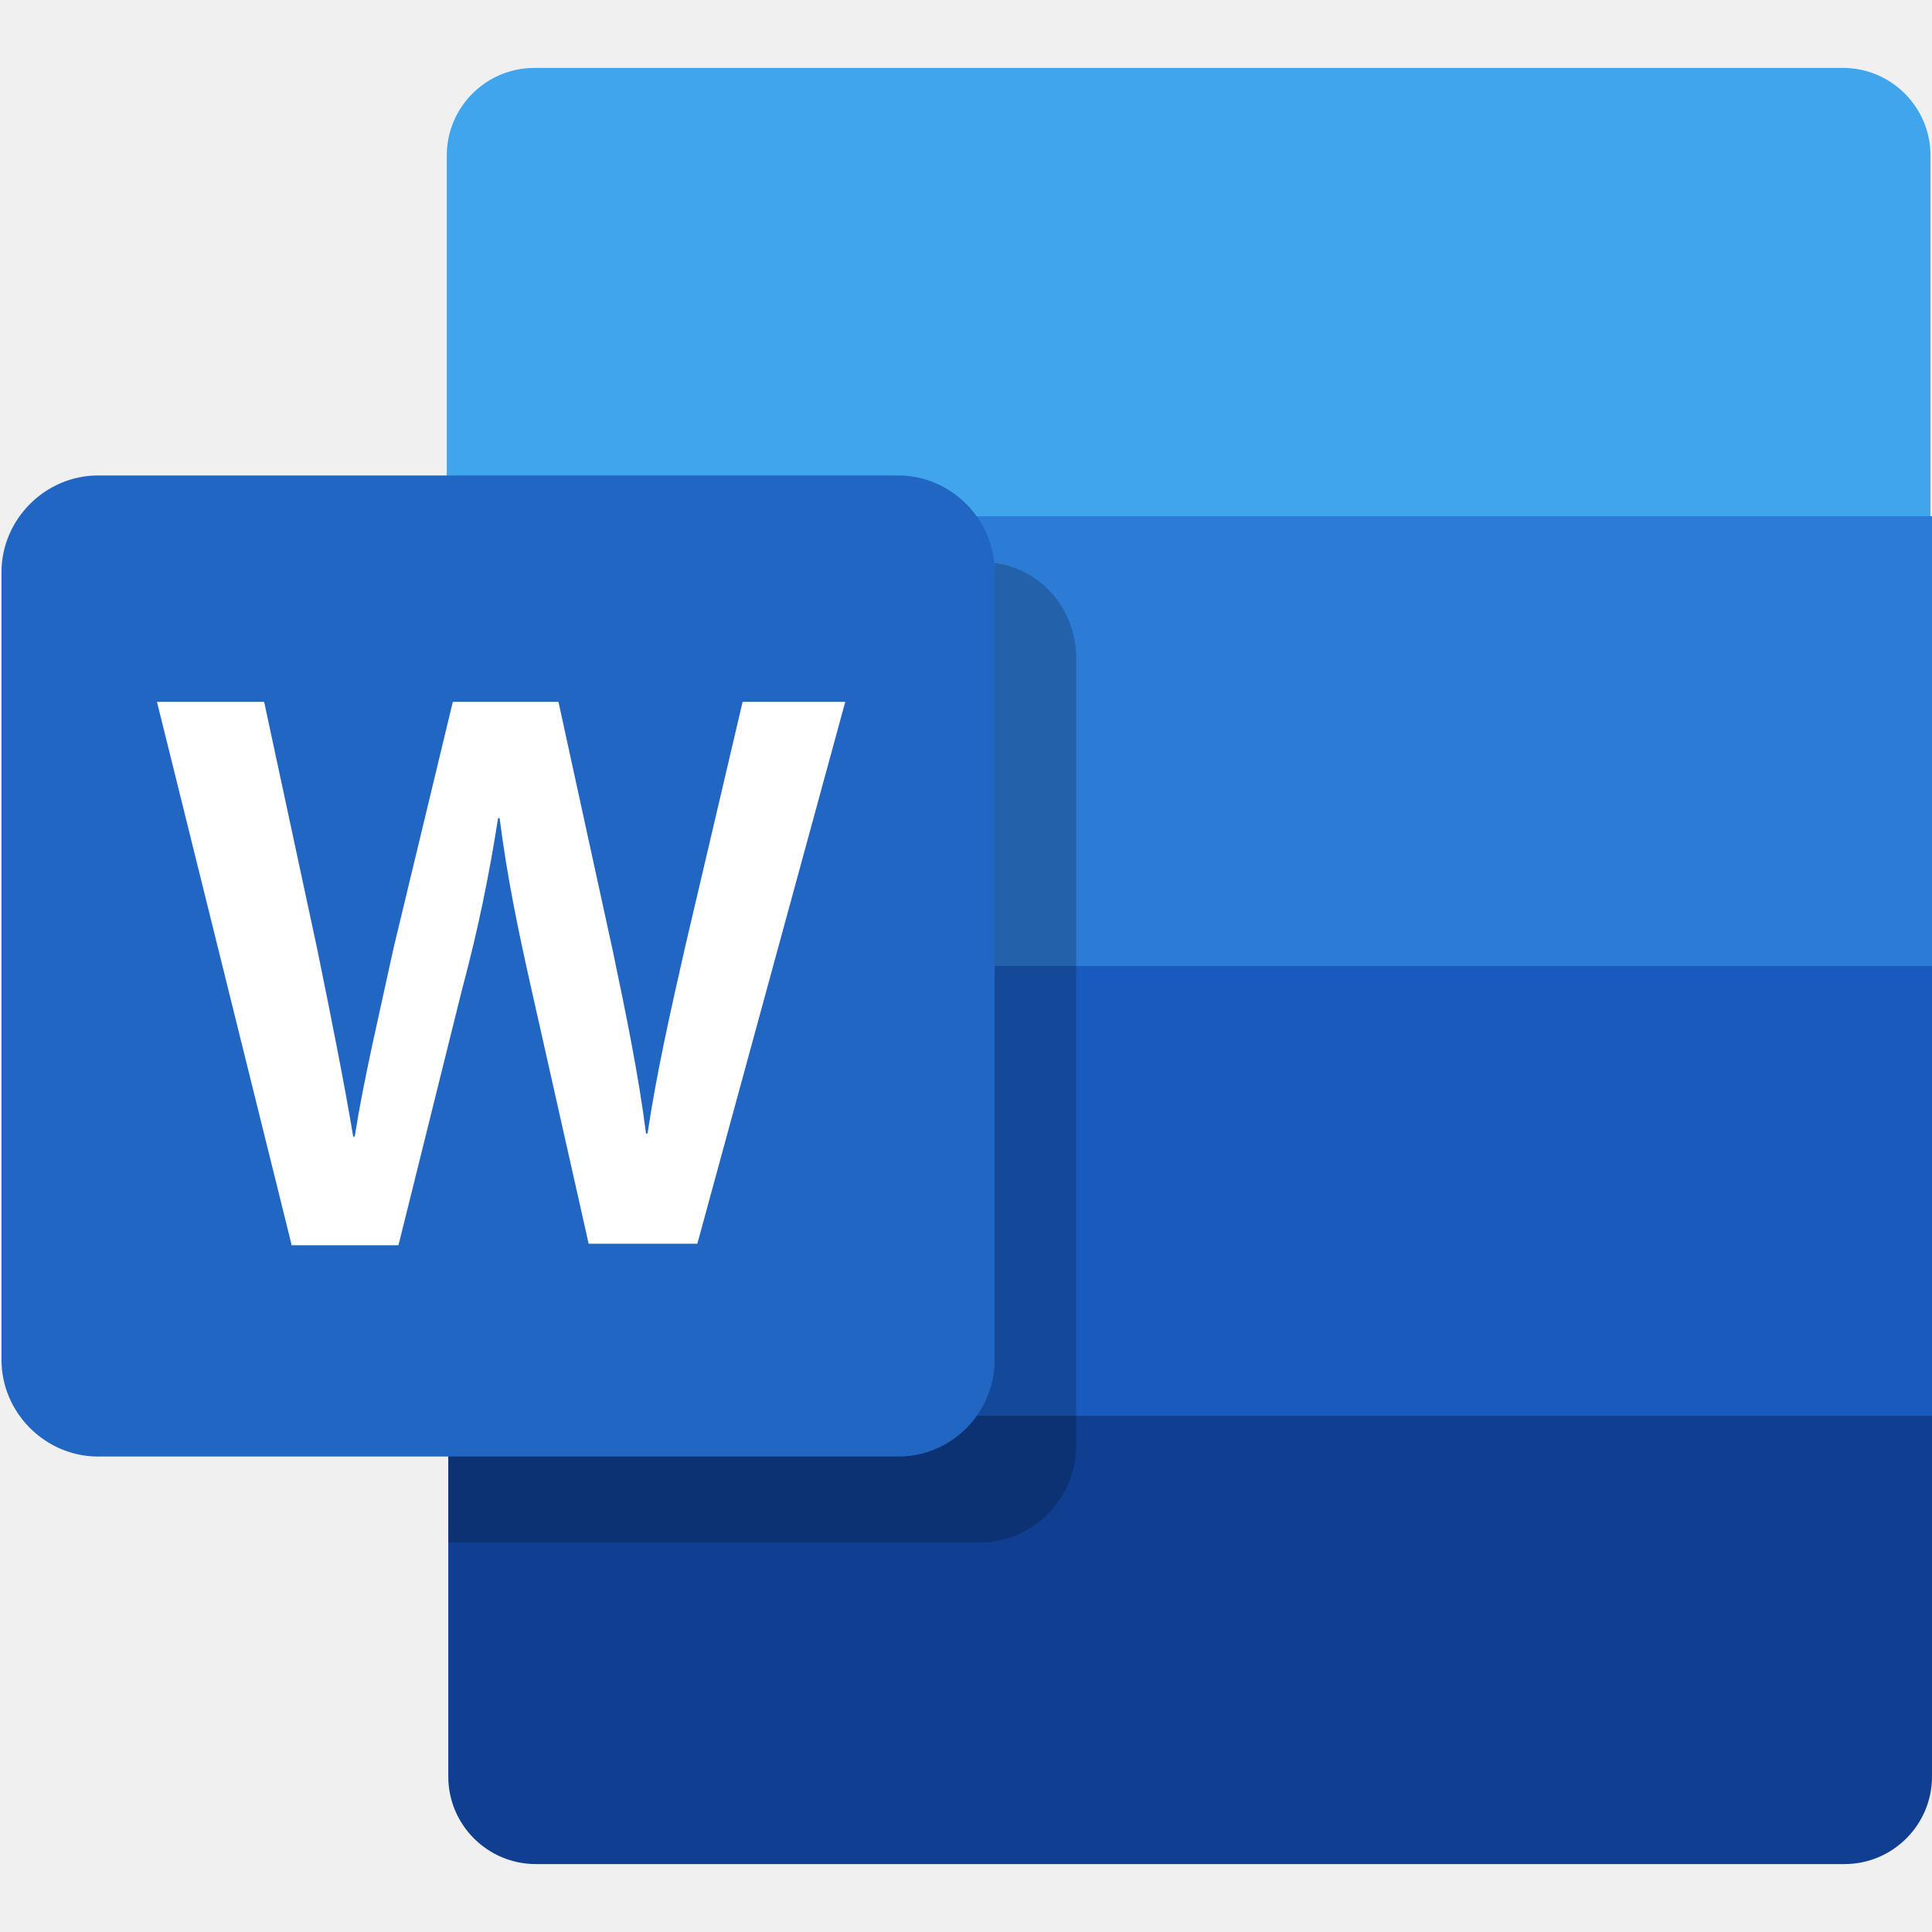
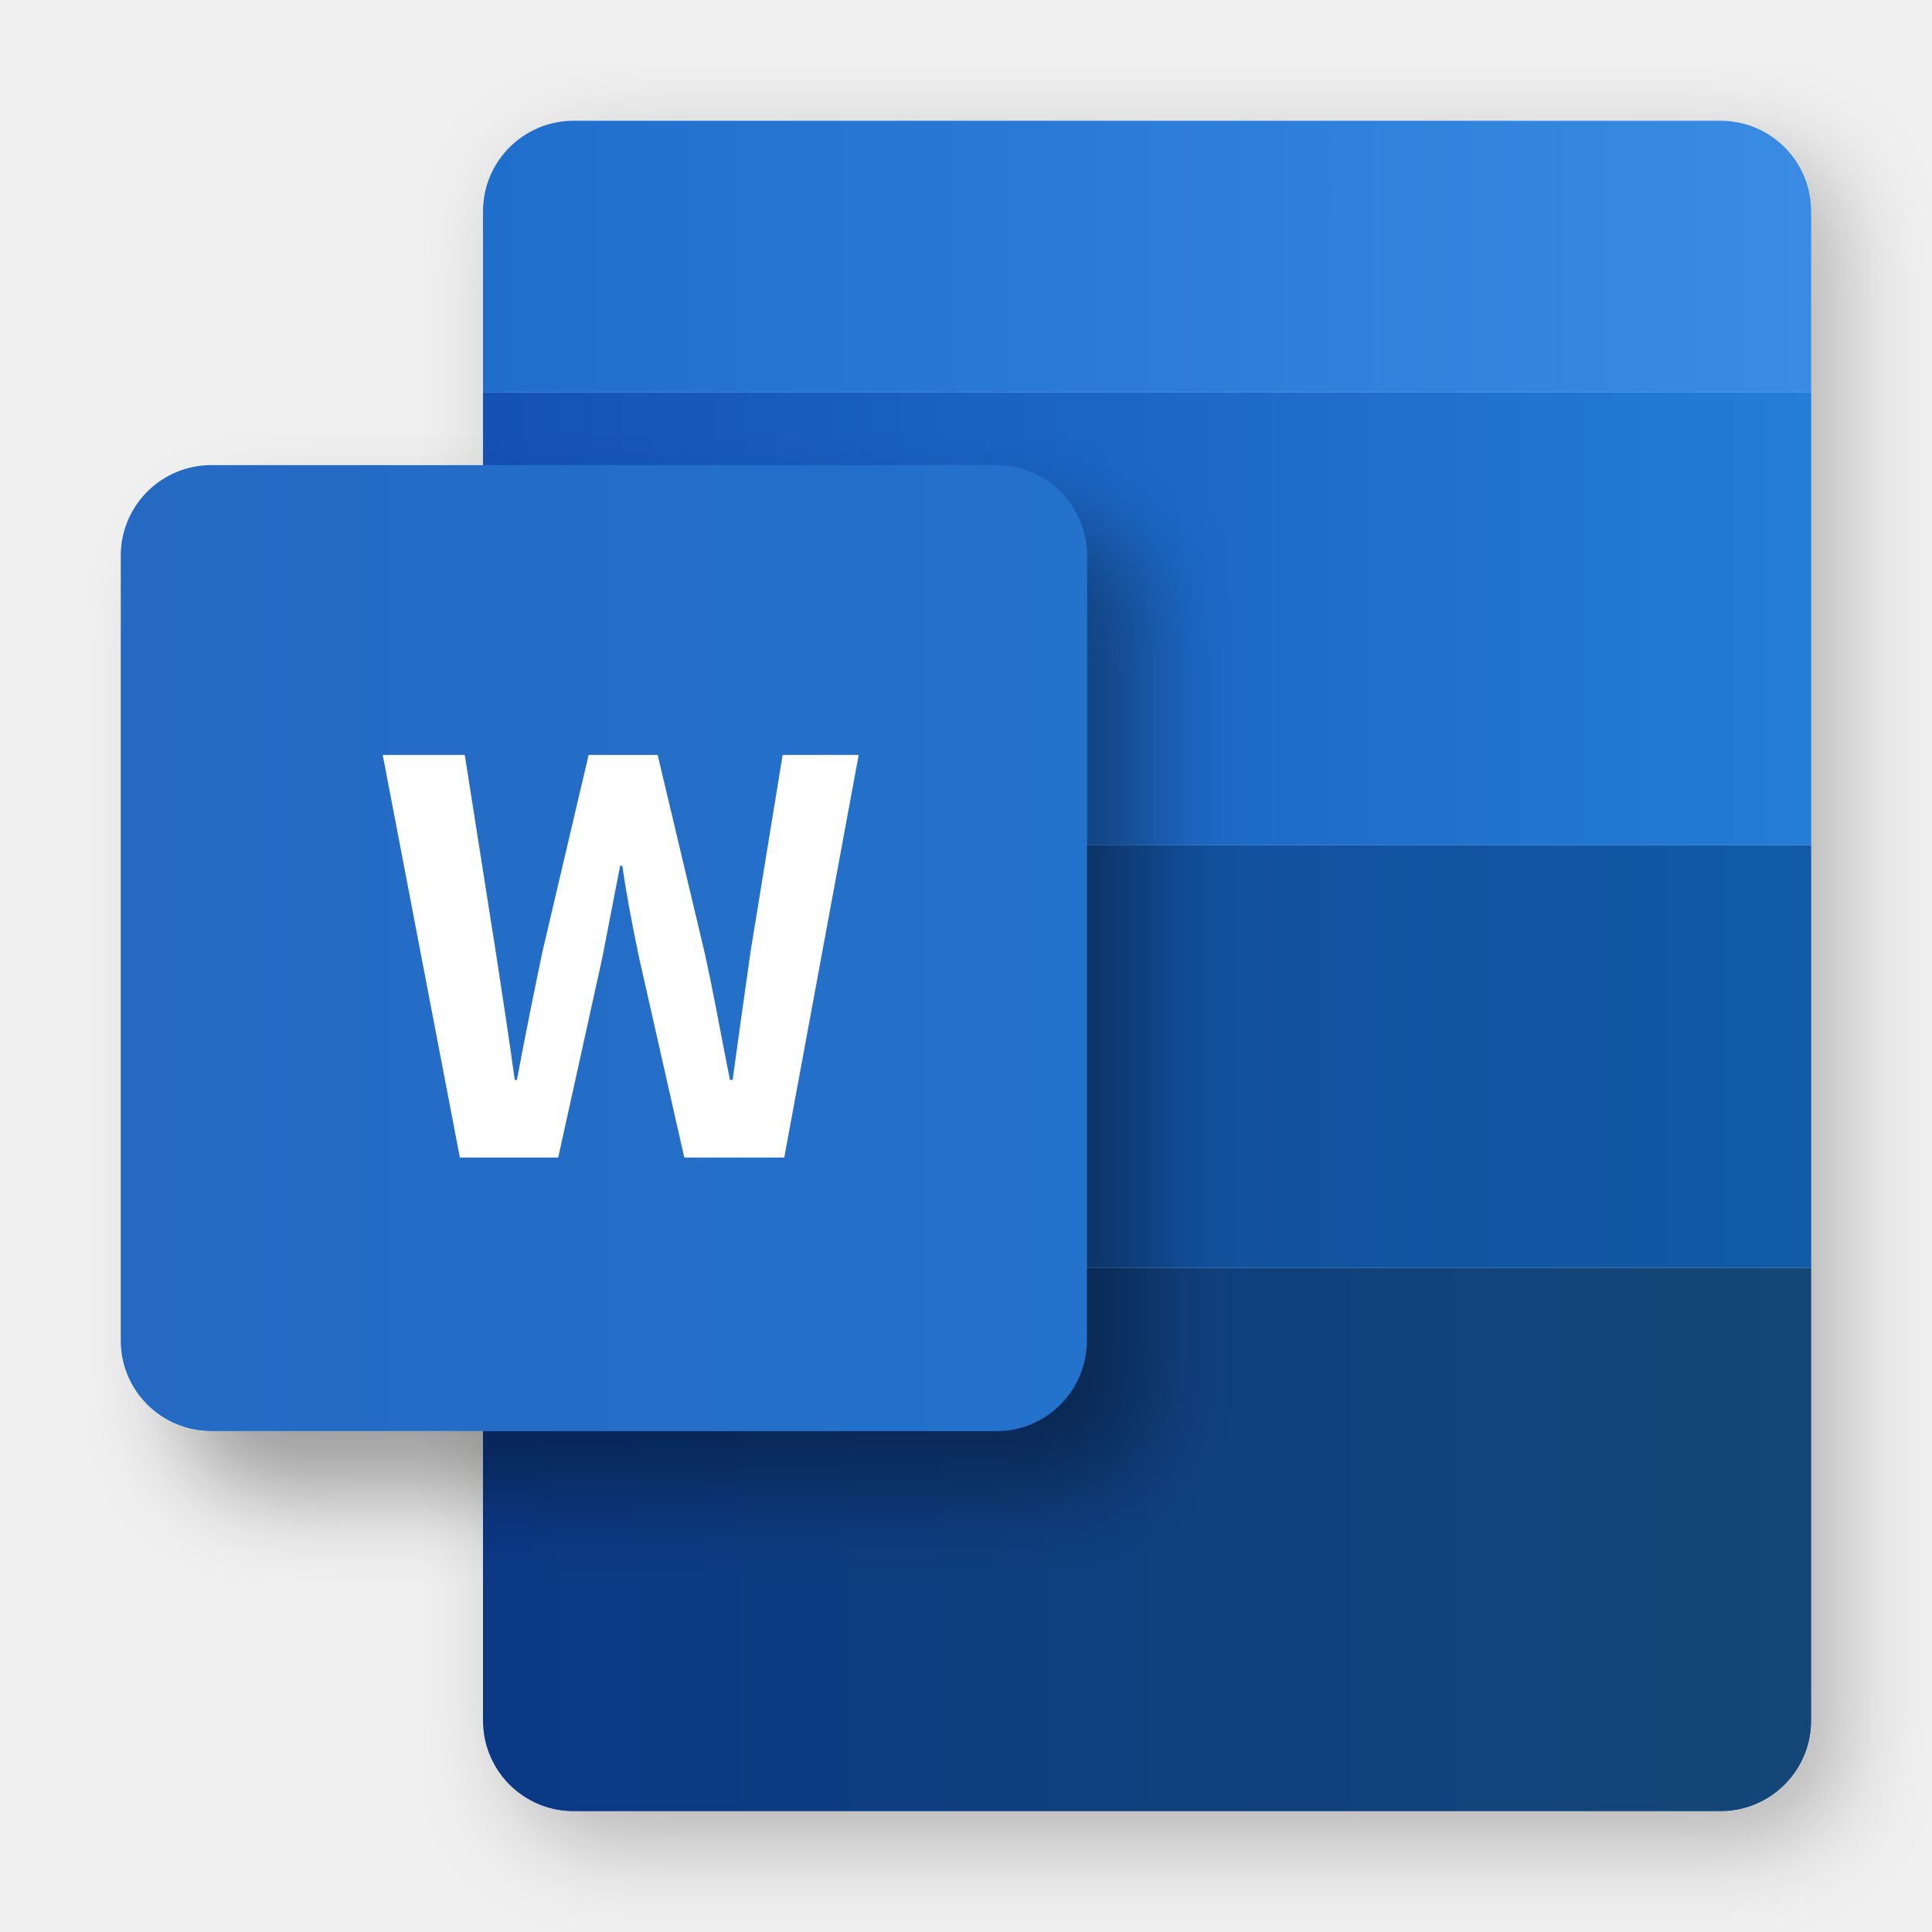
- <svg xmlns="http://www.w3.org/2000/svg" id="Capa_1" style="enable-background:new 0 0 128 128;" version="1.1" viewBox="0 0 128 128" xml:space="preserve">
-   <style type="text/css">
- 	.st0{fill:#21A365;}
- 	.st1{fill:#107C41;}
- 	.st2{fill:#185B37;}
- 	.st3{fill:#33C481;}
- 	.st4{fill:#17864C;}
- 	.st5{fill:#FFFFFF;}
- 	.st6{fill:#036C70;}
- 	.st7{fill:#1A9BA1;}
- 	.st8{fill:#37C6D0;}
- 	.st9{fill:#04878B;}
- 	.st10{fill:#4F59CA;}
- 	.st11{fill:#7B82EA;}
- 	.st12{fill:#4C53BB;}
- 	.st13{fill:#0F78D5;}
- 	.st14{fill:#29A7EB;}
- 	.st15{fill:#0358A8;}
- 	.st16{fill:#0F79D6;}
- 	.st17{fill:#038387;}
- 	.st18{fill:#048A8E;}
- 	.st19{fill:#C8421D;}
- 	.st20{fill:#FF8F6A;}
- 	.st21{fill:#ED6B47;}
- 	.st22{fill:#891323;}
- 	.st23{fill:#AF2131;}
- 	.st24{fill:#C94E60;}
- 	.st25{fill:#E08195;}
- 	.st26{fill:#B42839;}
- 	.st27{fill:#0464B8;}
- 	.st28{fill:#0377D4;}
- 	.st29{fill:#4FD8FF;}
- 	.st30{fill:#1681D7;}
- 	.st31{fill:#0178D4;}
- 	.st32{fill:#042071;}
- 	.st33{fill:#168FDE;}
- 	.st34{fill:#CA64EA;}
- 	.st35{fill:#7E1FAF;}
- 	.st36{fill:#AE4BD5;}
- 	.st37{fill:#9332BF;}
- 	.st38{fill:#7719AA;}
- 	.st39{fill:#0078D4;}
- 	.st40{fill:#1490DF;}
- 	.st41{fill:#0364B8;}
- 	.st42{fill:#28A8EA;}
- 	.st43{fill:#41A5ED;}
- 	.st44{fill:#2C7BD5;}
- 	.st45{fill:#195ABE;}
- 	.st46{fill:#103E91;}
- 	.st47{fill:#2166C3;}
- 	.st48{opacity:0.2;}
- </style>
-   <path class="st43" d="M128,34.2H29.6V10.3c0-3.2,2.6-5.8,5.8-5.8h86.7c3.2,0,5.8,2.6,5.8,5.8V34.2z" />
-   <rect class="st44" height="29.8" width="98.4" x="29.6" y="34.2" />
-   <rect class="st45" height="29.8" width="98.4" x="29.6" y="64" />
-   <path class="st46" d="M122.2,123.5H35.5c-3.2,0-5.8-2.6-5.8-5.8V93.8H128v23.9C128,120.9,125.4,123.5,122.2,123.5z" />
-   <path class="st47" d="M59.5,96.5h-53c-3.5,0-6.4-2.9-6.4-6.4V37.9c0-3.5,2.9-6.4,6.4-6.4h53c3.5,0,6.4,2.9,6.4,6.4v52.2  C65.9,93.6,63.1,96.5,59.5,96.5z" />
+ <svg xmlns="http://www.w3.org/2000/svg" width="128" height="128" viewBox="0 0 128 128" fill="none">
+   <g filter="url(#filter_0_15)">
+     <path fill="url(#linear_fill_0_7_0)" d="M38 8L114 8C117.314 8 120 10.686 120 14L120 26L32 26L32 14C32 10.686 34.686 8 38 8Z" />
+     <rect x="32" y="26" width="88" height="30" fill="url(#linear_fill_0_10)" />
+     <rect x="32" y="56" width="88" height="28" fill="url(#linear_fill_0_12)" />
+     <path fill="url(#linear_fill_0_14_0)" d="M32 84L120 84L120 114C120 117.314 117.314 120 114 120L38 120C34.686 120 32 117.314 32 114L32 84Z" />
+   </g>
+   <g filter="url(#filter_0_3)">
+     <rect x="8" y="30.815" width="64" height="64" rx="6" fill="url(#linear_fill_0_3_0)" />
+   </g>
  <g>
-     <path class="st5" d="M19.3,82.4l-8.9-35.9h7.1l3.5,16.3c0.9,4.4,1.8,8.9,2.4,12.5h0.1c0.6-3.8,1.6-8,2.6-12.6L30,46.5h7L40.6,63   c0.9,4.3,1.7,8.2,2.2,12.1h0.1c0.6-4,1.5-8,2.5-12.4l3.8-16.2h6.8l-9.8,35.9H39l-3.8-16.9c-0.9-4-1.6-7.4-2.1-11.3h-0.1   c-0.6,3.8-1.3,7.3-2.4,11.4l-4.2,16.9H19.3z" />
+     <path fill="#FFFFFF" d="M30.467 76.69L36.983 76.69L39.899 63.478C40.295 61.426 40.691 59.374 41.087 57.358L41.231 57.358C41.519 59.374 41.915 61.426 42.347 63.478L45.335 76.69L51.959 76.69L56.891 50.014L51.851 50.014L49.727 63.046C49.331 65.818 48.935 68.662 48.539 71.542L48.359 71.542C47.783 68.662 47.279 65.782 46.667 63.046L43.571 50.014L38.999 50.014L35.939 63.046C35.363 65.818 34.787 68.662 34.247 71.542L34.103 71.542C33.707 68.662 33.275 65.854 32.843 63.046L30.791 50.014L25.355 50.014L30.467 76.69Z" />
  </g>
-   <path class="st48" d="M65.9,37.3c0,0.2,0,0.4,0,0.6v52.2c0,3.5-2.9,6.4-6.4,6.4H29.7v5.7h35.2c3.5,0,6.4-2.9,6.4-6.4V43.6  C71.3,40.4,69,37.7,65.9,37.3z" />
+   <defs>
+     <linearGradient id="linear_fill_0_7_0" x1="32" y1="17" x2="120" y2="17" gradientUnits="userSpaceOnUse">
+       <stop offset="0" stop-color="#1F6ECB" />
+       <stop offset="1" stop-color="#398BE3" />
+     </linearGradient>
+     <linearGradient id="linear_fill_0_10" x1="32" y1="41" x2="120" y2="41" gradientUnits="userSpaceOnUse">
+       <stop offset="0" stop-color="#1452B5" />
+       <stop offset="1" stop-color="#247DD6" />
+     </linearGradient>
+     <linearGradient id="linear_fill_0_12" x1="32" y1="70" x2="120" y2="70" gradientUnits="userSpaceOnUse">
+       <stop offset="0" stop-color="#124494" />
+       <stop offset="1" stop-color="#115BA6" />
+     </linearGradient>
+     <linearGradient id="linear_fill_0_14_0" x1="32" y1="102" x2="120" y2="102" gradientUnits="userSpaceOnUse">
+       <stop offset="0" stop-color="#0B3985" />
+       <stop offset="1" stop-color="#144678" />
+     </linearGradient>
+     <filter id="filter_0_15" x="28" y="4" width="100" height="124" filterUnits="userSpaceOnUse" color-interpolation-filters="sRGB">
+       <feFlood flood-opacity="0" result="feFloodId_0_15" />
+       <feColorMatrix in="SourceAlpha" type="matrix" values="0 0 0 0 0 0 0 0 0 0 0 0 0 0 0 0 0 0 127 0" result="hardAlpha_0_15" />
+       <feOffset dx="2" dy="2" />
+       <feGaussianBlur stdDeviation="3" />
+       <feComposite in2="hardAlpha_0_15" operator="out" />
+       <feColorMatrix type="matrix" values="0 0 0 0 0 0 0 0 0 0 0 0 0 0 0 0 0 0 0.25 0" />
+       <feBlend mode="normal" in2="feFloodId_0_15" result="dropShadow_1_0_15" />
+       <feBlend mode="normal" in="SourceGraphic" in2="dropShadow_1_0_15" result="shape_0_15" />
+     </filter>
+     <linearGradient id="linear_fill_0_3_0" x1="8" y1="62.815" x2="72" y2="62.815" gradientUnits="userSpaceOnUse">
+       <stop offset="0" stop-color="#2569C2" />
+       <stop offset="1" stop-color="#2372CC" />
+     </linearGradient>
+     <filter id="filter_0_3" x="6" y="28.815" width="76" height="76" filterUnits="userSpaceOnUse" color-interpolation-filters="sRGB">
+       <feFlood flood-opacity="0" result="feFloodId_0_3" />
+       <feColorMatrix in="SourceAlpha" type="matrix" values="0 0 0 0 0 0 0 0 0 0 0 0 0 0 0 0 0 0 127 0" result="hardAlpha_0_3" />
+       <feOffset dx="4" dy="4" />
+       <feGaussianBlur stdDeviation="3" />
+       <feComposite in2="hardAlpha_0_3" operator="out" />
+       <feColorMatrix type="matrix" values="0 0 0 0 0 0 0 0 0 0 0 0 0 0 0 0 0 0 0.35 0" />
+       <feBlend mode="normal" in2="feFloodId_0_3" result="dropShadow_1_0_3" />
+       <feBlend mode="normal" in="SourceGraphic" in2="dropShadow_1_0_3" result="shape_0_3" />
+     </filter>
+   </defs>
</svg>
